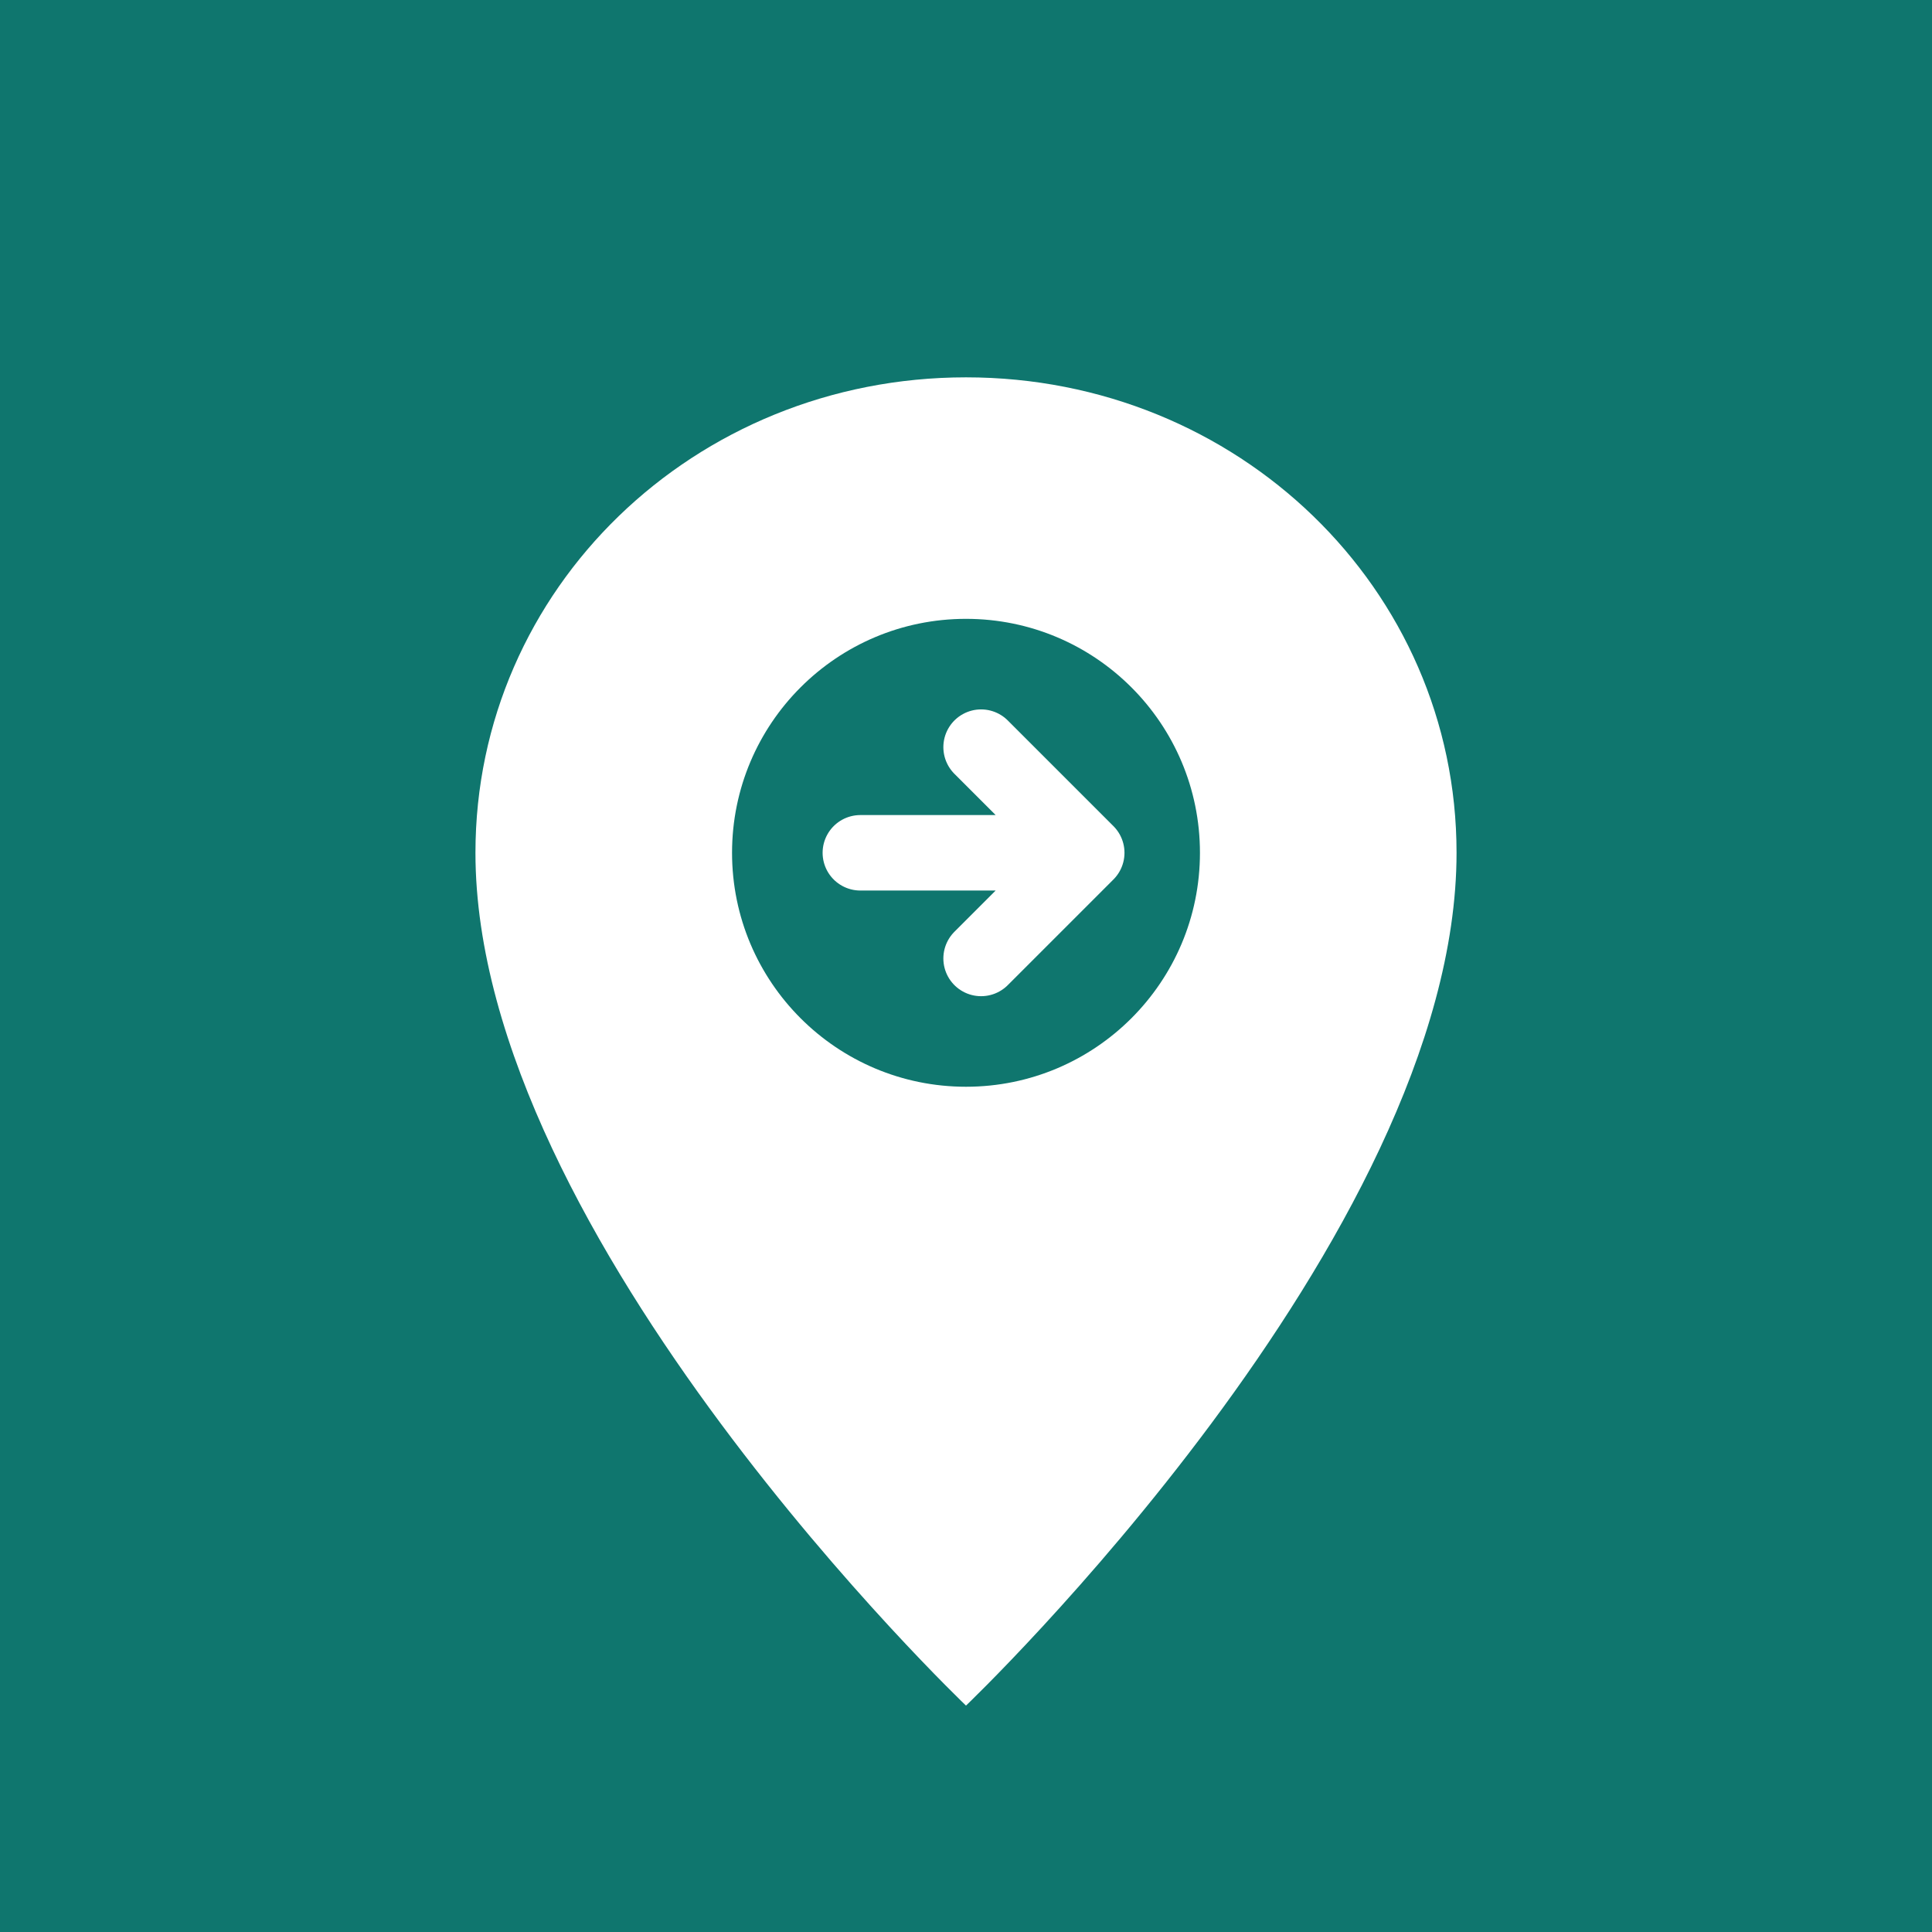
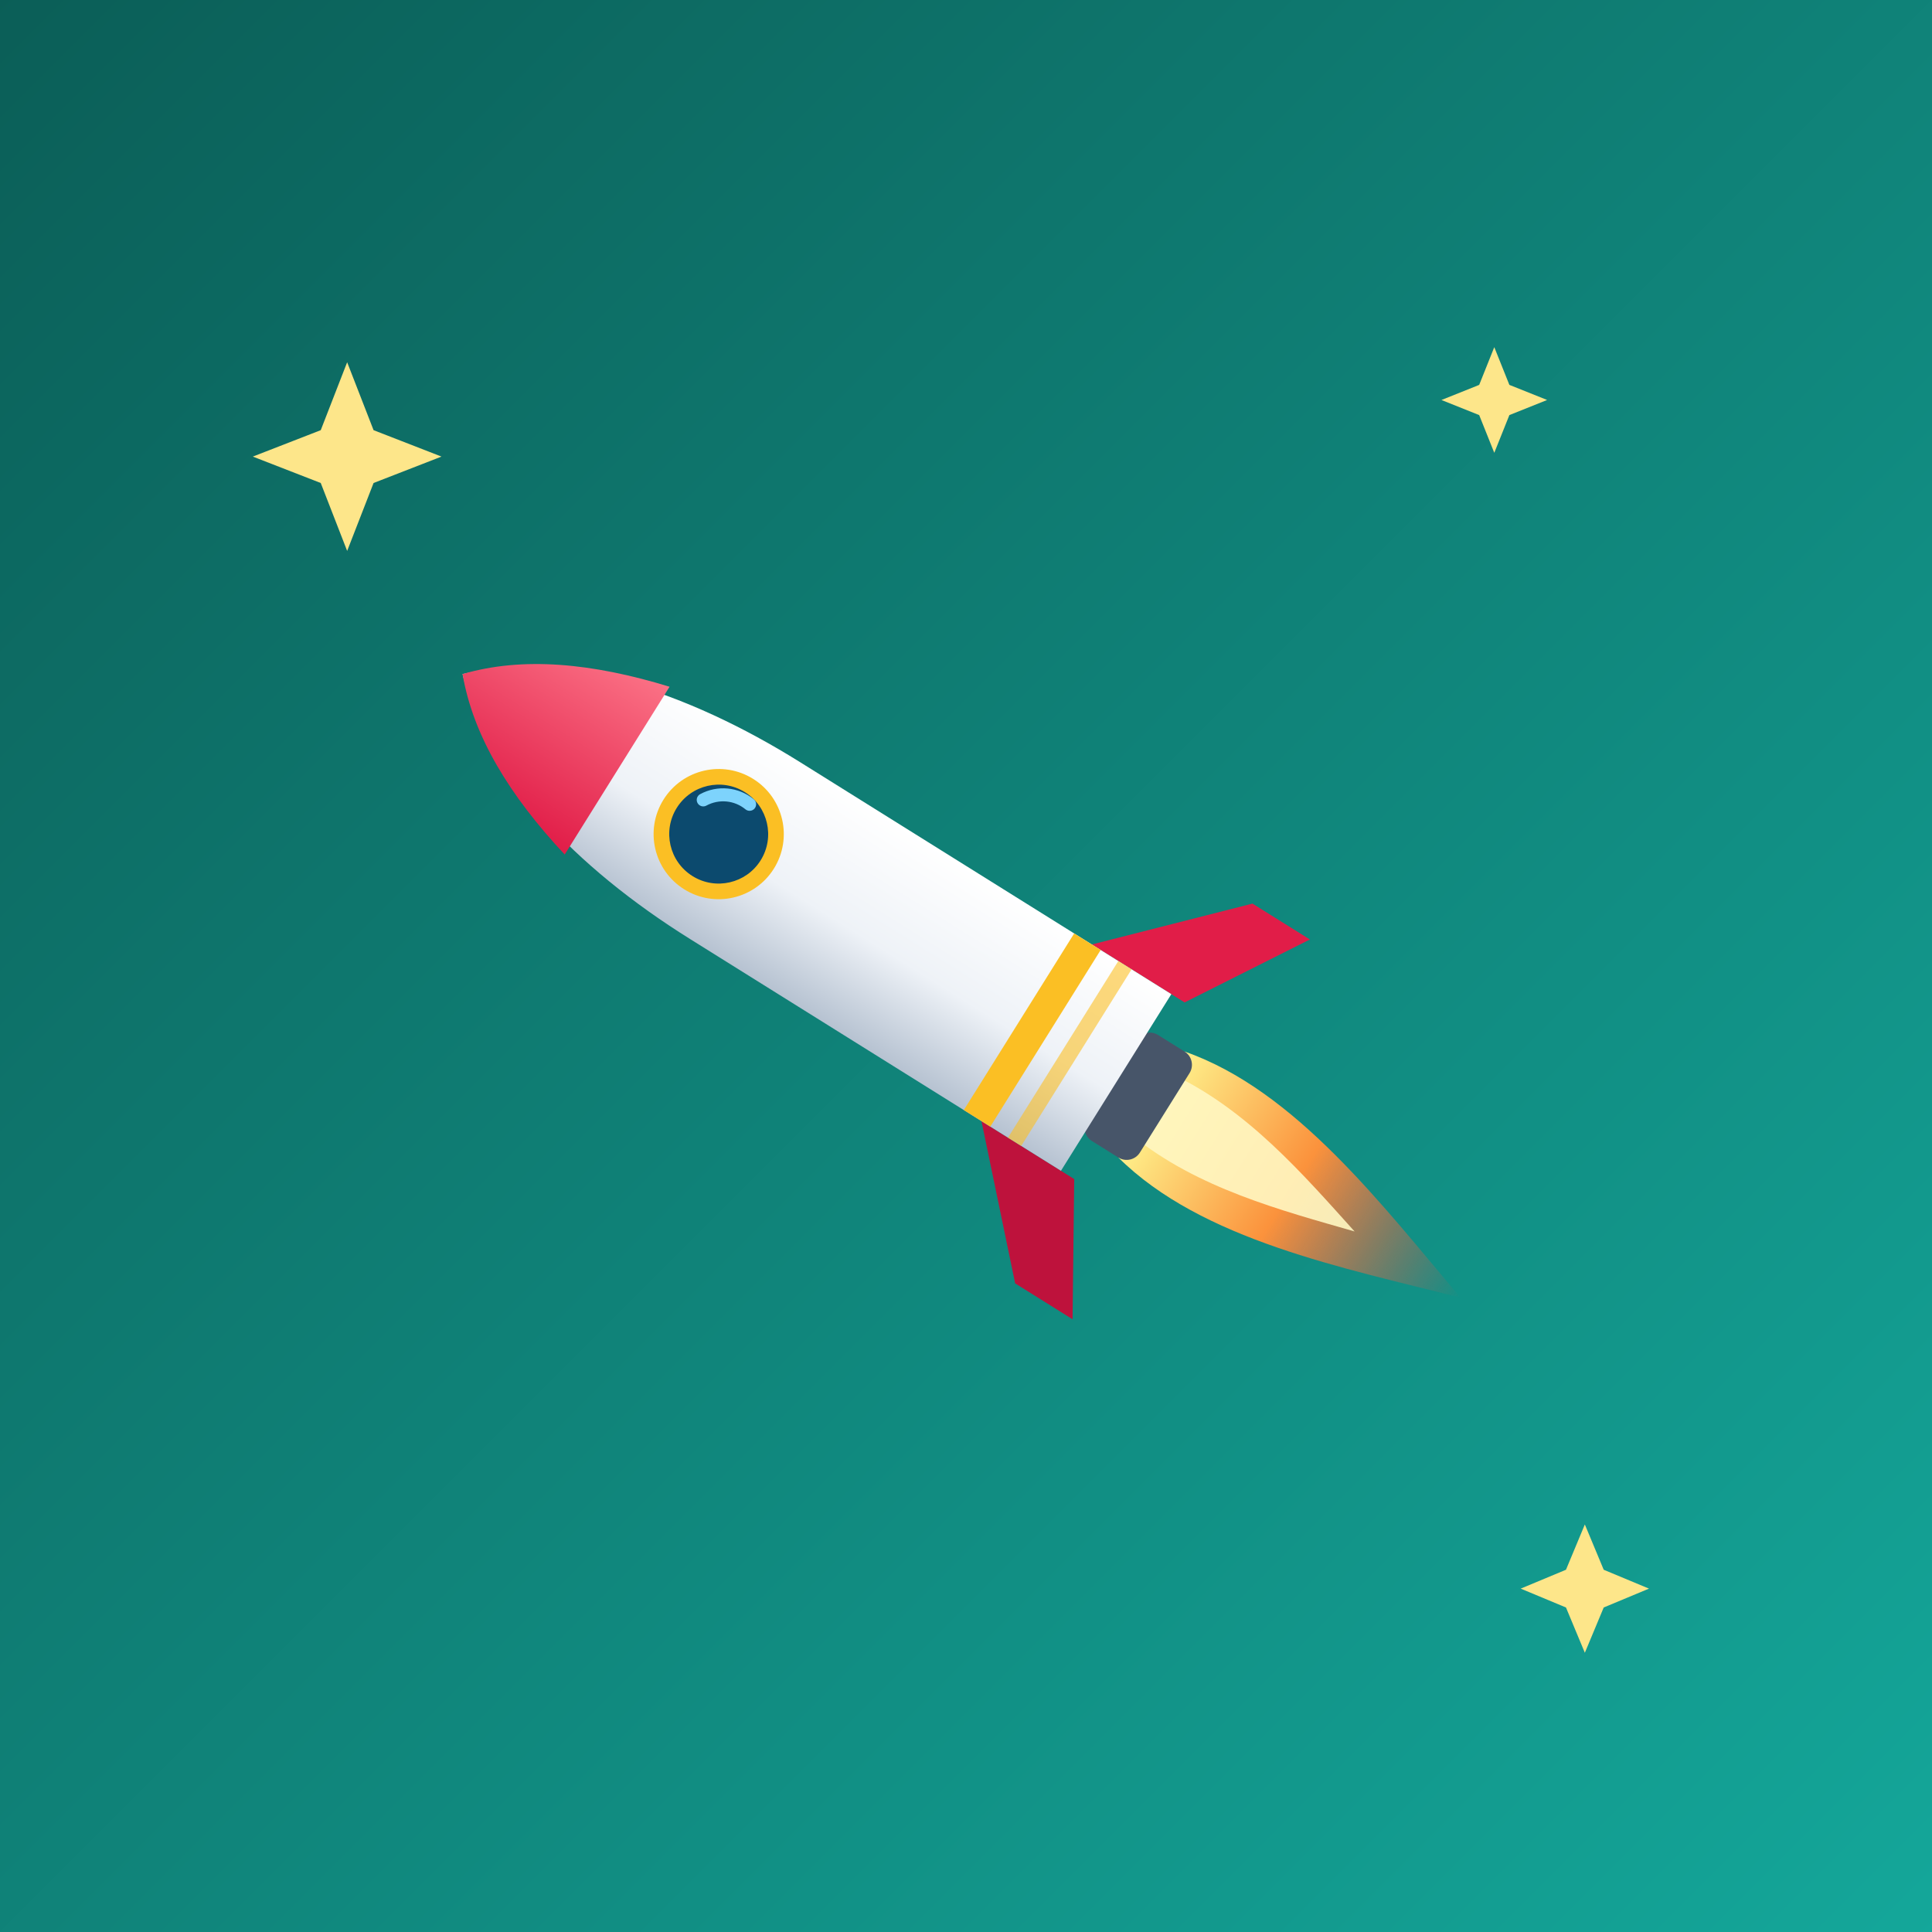
<svg xmlns="http://www.w3.org/2000/svg" viewBox="0 0 512 512">
-   <rect width="512" height="512" fill="#0f766e" />
-   <path d="M256 100c-72 0-130 56-130 126 0 102 130 226 130 226s130-124 130-226c0-70-58-126-130-126z" fill="#fff" />
-   <circle cx="256" cy="226" r="62" fill="#0f766e" />
-   <path d="M228 226h56m-24-28 28 28-28 28" fill="none" stroke="#fff" stroke-width="20" stroke-linecap="round" stroke-linejoin="round" />
+   <defs>
+     <linearGradient id="bg" x1="0" y1="0" x2="1" y2="1">
+       <stop offset="0" stop-color="#0b5e57" />
+       <stop offset="1" stop-color="#14a79a" />
+     </linearGradient>
+     <linearGradient id="rb" x1="0" y1="0" x2="0" y2="1">
+       <stop offset="0" stop-color="#fff" />
+       <stop offset=".55" stop-color="#eef2f7" />
+       <stop offset="1" stop-color="#b6c2d1" />
+     </linearGradient>
+     <linearGradient id="rn" x1="0" y1="0" x2="0" y2="1">
+       <stop offset="0" stop-color="#fb7185" />
+       <stop offset="1" stop-color="#e11d48" />
+     </linearGradient>
+     <linearGradient id="rf" x1="0" y1="0" x2="1" y2="0">
+       <stop offset="0" stop-color="#fef08a" />
+       <stop offset=".45" stop-color="#fb923c" />
+       <stop offset="1" stop-color="#ef4444" stop-opacity="0" />
+     </linearGradient>
+   </defs>
+   <rect width="512" height="512" fill="url(#bg)" />
+   <g fill="#fde68a">
+     <path d="M92 96l7 18 18 7-18 7-7 18-7-18-18-7 18-7z" />
+     <path d="M420 404l5 12 12 5-12 5-5 12-5-12-12-5 12-5z" />
+     <path d="M396 92l4 10 10 4-10 4-4 10-4-10-10-4 10-4z" />
+   </g>
+   <g transform="translate(256 262) rotate(32) scale(1.38) translate(-134 -50)">
+     <path d="M176 38C198 33 224 43 246 50 224 57 198 67 176 62z" fill="url(#rf)" />
+     <path d="M176 43C192 41 208 46 222 50 208 54 192 59 176 57z" fill="#fff7c2" opacity=".9" />
+     <path d="M150 30 172 7h13l-14 23z" fill="#e11d48" />
+     <path d="M150 70 172 93h13l-14-23z" fill="#be123c" />
+     <rect x="167" y="38" width="12" height="24" rx="3" fill="#475569" />
+     <path d="M20 50C34 36 58 30 84 30H168V70H84C58 70 34 64 20 50Z" fill="url(#rb)" />
+     <path d="M20 50C28 41 40 35 55 31V69C40 65 28 59 20 50Z" fill="url(#rn)" />
+     <rect x="146" y="30" width="6" height="40" fill="#fbbf24" />
+     <rect x="156" y="30" width="3" height="40" fill="#fbbf24" opacity=".6" />
+     <circle cx="78" cy="50" r="12.5" fill="#fbbf24" />
+     <circle cx="78" cy="50" r="9.5" fill="#0c4a6e" />
+     <path d="M72 46a8 8 0 0 1 8-4" stroke="#7dd3fc" stroke-width="2.5" stroke-linecap="round" fill="none" />
+     <path d="M92 36h38v28H92z" fill="#0f766e" opacity=".0" />
+   </g>
</svg>
